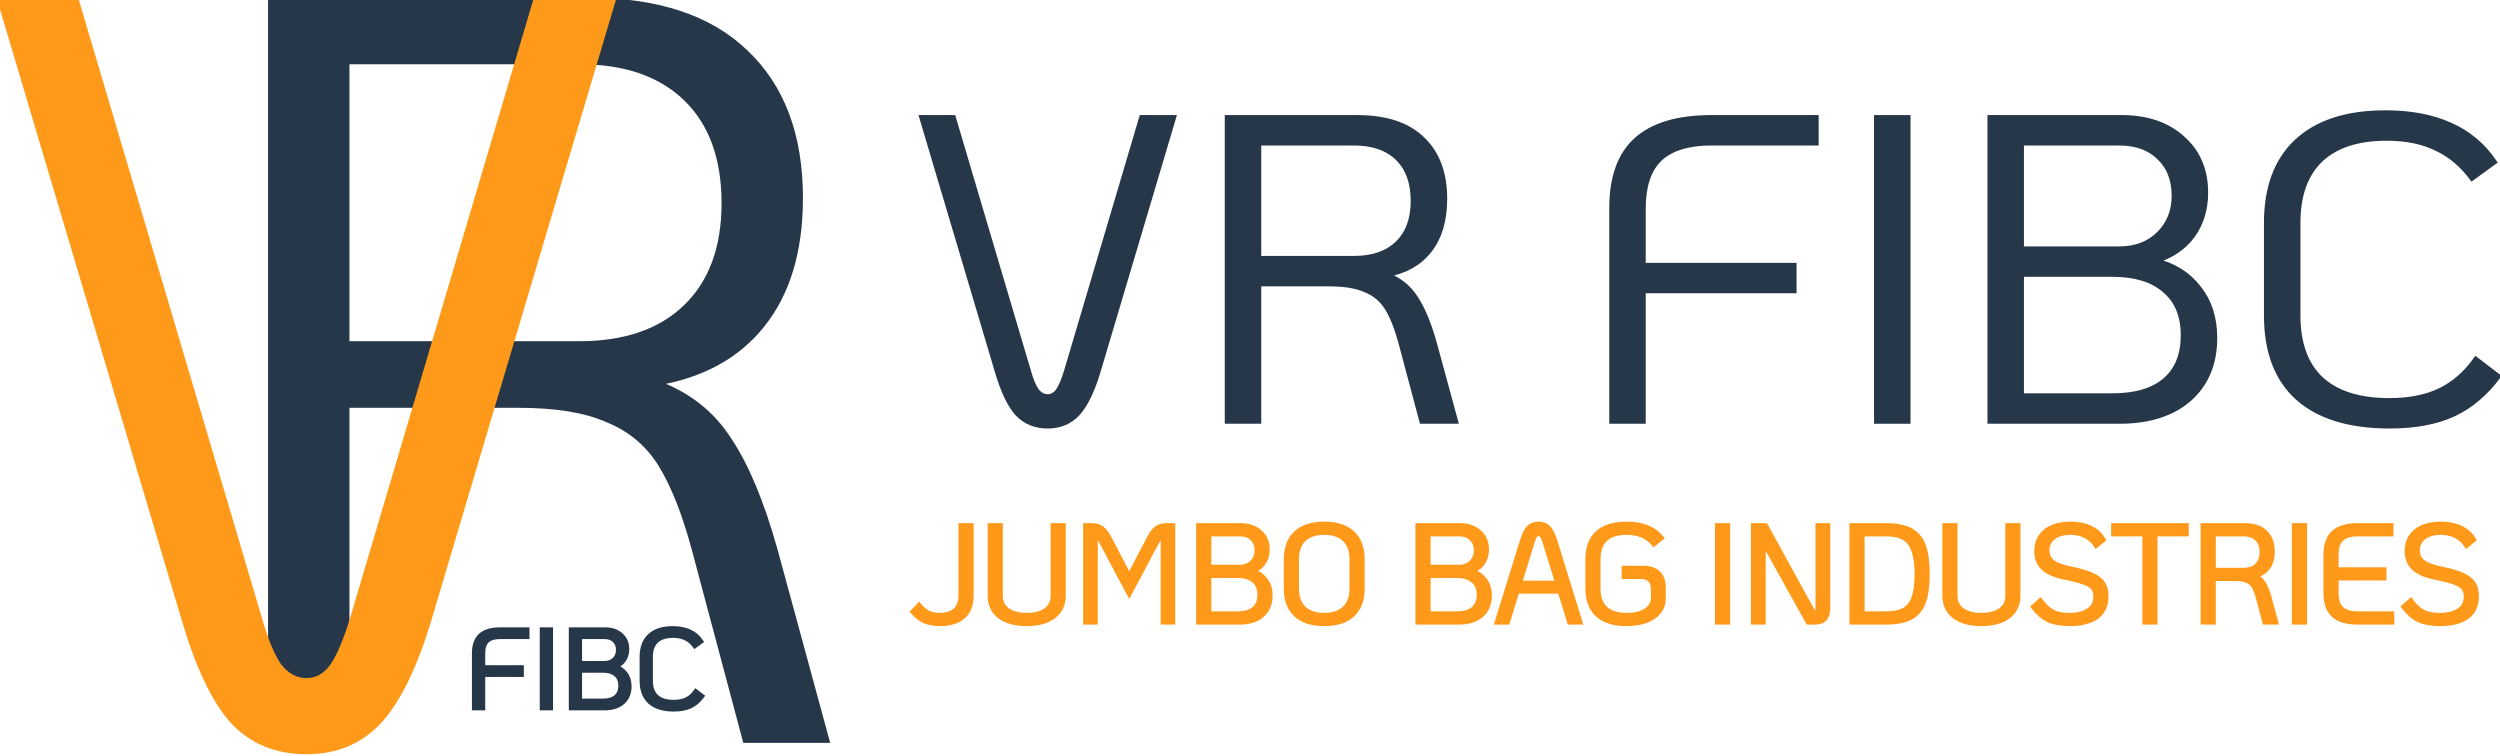
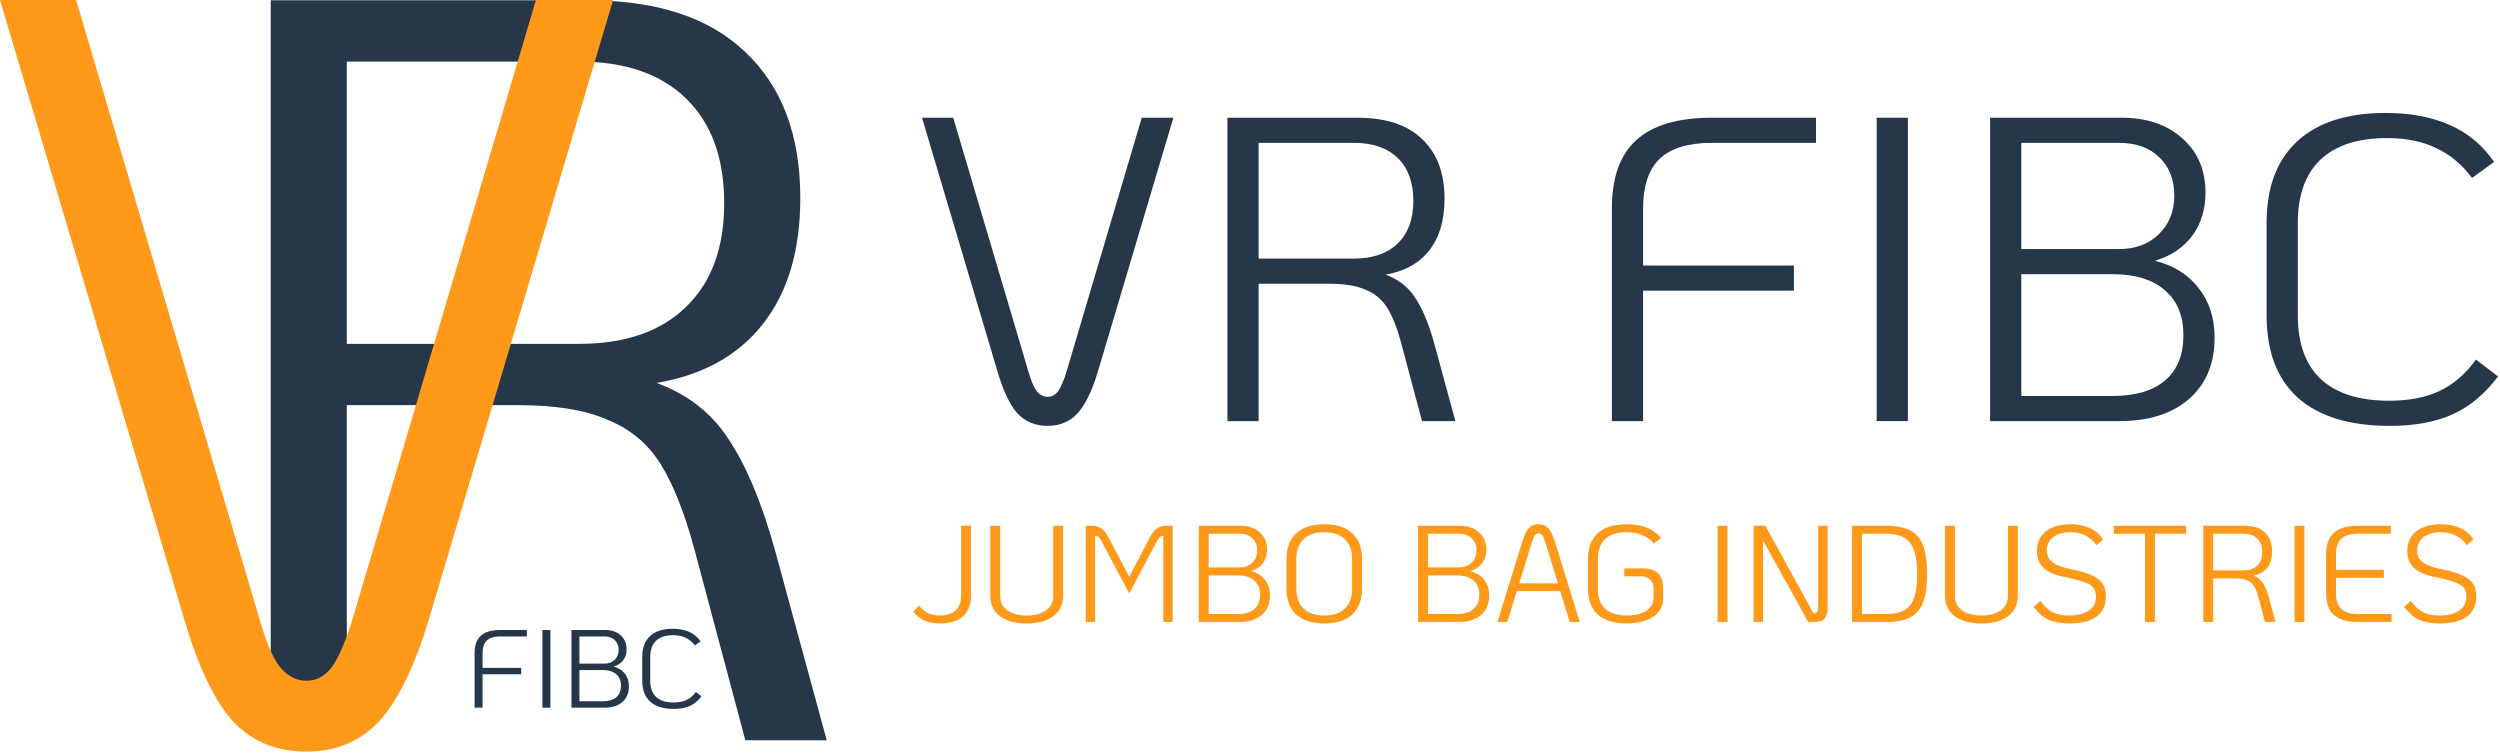
<svg xmlns="http://www.w3.org/2000/svg" width="473" height="143" viewBox="0 0 473 143" fill="none">
-   <path class="st0" d="M198.225 80.575C195.874 80.575 193.961 79.782 192.485 78.197C191.063 76.611 189.806 73.96 188.713 70.243L174.445 22.273H180.349L194.535 70.161C195.027 71.91 195.546 73.167 196.093 73.933C196.694 74.698 197.405 75.081 198.225 75.081C198.99 75.081 199.646 74.725 200.193 74.015C200.739 73.249 201.286 71.965 201.833 70.161L216.019 22.273H222.005L207.737 70.243C206.643 73.905 205.359 76.557 203.883 78.197C202.407 79.782 200.521 80.575 198.225 80.575Z" stroke="#26374A" fill="#26374A" />
-   <path class="st0" d="M275.358 79.673H269.044L265.108 64.913C264.342 62.07 263.468 59.856 262.484 58.271C261.5 56.685 260.133 55.537 258.384 54.827C256.689 54.061 254.366 53.679 251.414 53.679H238.13V79.673H232.226V22.273H256.826C262.183 22.273 266.256 23.612 269.044 26.291C271.886 28.969 273.308 32.741 273.308 37.607C273.308 41.707 272.324 44.987 270.356 47.447C268.442 49.852 265.709 51.355 262.156 51.957C264.561 52.831 266.42 54.28 267.732 56.303C269.098 58.325 270.301 61.195 271.34 64.913L275.358 79.673ZM256.17 48.923C259.723 48.923 262.484 47.966 264.452 46.053C266.42 44.139 267.404 41.461 267.404 38.017C267.404 34.518 266.42 31.812 264.452 29.899C262.484 27.985 259.723 27.029 256.17 27.029H238.13V48.923H256.17Z" stroke="#26374A" fill="#26374A" />
-   <path class="st0" d="M304.969 39.411C304.969 33.616 306.499 29.325 309.561 26.537C312.677 23.694 317.433 22.273 323.829 22.273H343.591V27.029H323.829C319.401 27.029 316.121 28.04 313.989 30.063C311.911 32.085 310.873 35.201 310.873 39.411V50.235H339.409V54.991H310.873V79.673H304.969V39.411Z" stroke="#26374A" fill="#26374A" />
-   <path class="st0" d="M355.066 22.273H360.97V79.673H355.066V22.273Z" stroke="#26374A" fill="#26374A" />
-   <path class="st0" d="M376.526 22.273H401.454C406.21 22.273 410.037 23.585 412.934 26.209C415.832 28.778 417.28 32.195 417.28 36.459C417.28 39.629 416.433 42.363 414.738 44.659C413.044 46.9 410.693 48.458 407.686 49.333C411.24 50.207 414 51.929 415.968 54.499C417.991 57.013 419.002 60.157 419.002 63.929C419.002 68.794 417.39 72.648 414.164 75.491C410.939 78.279 406.566 79.673 401.044 79.673H376.526V22.273ZM400.962 47.119C404.024 47.119 406.511 46.189 408.424 44.331C410.392 42.417 411.376 39.985 411.376 37.033C411.376 33.971 410.42 31.539 408.506 29.735C406.648 27.931 404.133 27.029 400.962 27.029H382.43V47.119H400.962ZM399.65 74.917C404.024 74.917 407.358 73.933 409.654 71.965C411.95 69.997 413.098 67.154 413.098 63.437C413.098 59.719 411.923 56.877 409.572 54.909C407.276 52.886 403.969 51.875 399.65 51.875H382.43V74.917H399.65Z" stroke="#26374A" fill="#26374A" />
-   <path class="st0" d="M452.128 80.575C444.529 80.575 438.735 78.798 434.744 75.245C430.808 71.691 428.84 66.498 428.84 59.665V42.199C428.84 35.475 430.753 30.336 434.58 26.783C438.461 23.175 444.037 21.371 451.308 21.371C456.064 21.371 460.137 22.136 463.526 23.667C466.915 25.143 469.703 27.466 471.89 30.637L467.708 33.671C465.795 31.101 463.526 29.215 460.902 28.013C458.333 26.755 455.217 26.127 451.554 26.127C446.087 26.127 441.905 27.493 439.008 30.227C436.165 32.96 434.744 36.951 434.744 42.199V59.665C434.744 64.967 436.193 68.985 439.09 71.719C442.042 74.452 446.361 75.819 452.046 75.819C455.818 75.819 459.016 75.19 461.64 73.933C464.264 72.675 466.533 70.707 468.446 68.029L472.628 71.227C470.168 74.507 467.325 76.885 464.1 78.361C460.875 79.837 456.884 80.575 452.128 80.575Z" stroke="#26374A" fill="#26374A" />
-   <path class="st0" d="M177.887 117.961C176.76 117.961 175.798 117.797 175.001 117.467C174.221 117.121 173.475 116.549 172.765 115.751L173.883 114.581C174.42 115.24 174.992 115.717 175.599 116.011C176.223 116.306 176.968 116.453 177.835 116.453C179.117 116.453 180.105 116.133 180.799 115.491C181.492 114.833 181.839 113.897 181.839 112.683V99.475H183.711V112.735C183.711 114.417 183.208 115.708 182.203 116.609C181.197 117.511 179.759 117.961 177.887 117.961Z" stroke="#FF991A" fill="#FF991A" />
-   <path class="st0" d="M194.253 117.961C192.104 117.961 190.414 117.502 189.183 116.583C187.97 115.647 187.363 114.365 187.363 112.735V99.475H189.235V112.735C189.235 113.897 189.677 114.807 190.561 115.465C191.445 116.124 192.676 116.453 194.253 116.453C195.83 116.453 197.061 116.124 197.945 115.465C198.829 114.807 199.271 113.897 199.271 112.735V99.475H201.143V112.735C201.143 114.365 200.528 115.647 199.297 116.583C198.084 117.502 196.402 117.961 194.253 117.961Z" stroke="#FF991A" fill="#FF991A" />
-   <path class="st0" d="M205.431 99.475H206.549C207.312 99.475 207.927 99.649 208.395 99.996C208.88 100.325 209.348 100.923 209.799 101.789L213.647 109.147L217.495 101.789C217.946 100.923 218.405 100.325 218.873 99.996C219.358 99.649 219.982 99.475 220.745 99.475H221.863V117.675H220.095V101.347C219.852 101.382 219.636 101.477 219.445 101.633C219.272 101.772 219.09 102.023 218.899 102.387L213.647 112.267L208.395 102.387C208.187 102.006 207.996 101.746 207.823 101.607C207.65 101.451 207.442 101.365 207.199 101.347V117.675H205.431V99.475Z" stroke="#FF991A" fill="#FF991A" />
-   <path class="st0" d="M226.81 99.475H234.714C236.222 99.475 237.435 99.891 238.354 100.723C239.273 101.538 239.732 102.621 239.732 103.973C239.732 104.979 239.463 105.845 238.926 106.573C238.389 107.284 237.643 107.778 236.69 108.055C237.817 108.333 238.692 108.879 239.316 109.693C239.957 110.491 240.278 111.487 240.278 112.683C240.278 114.226 239.767 115.448 238.744 116.349C237.721 117.233 236.335 117.675 234.584 117.675H226.81V99.475ZM234.558 107.353C235.529 107.353 236.317 107.059 236.924 106.469C237.548 105.863 237.86 105.091 237.86 104.155C237.86 103.185 237.557 102.413 236.95 101.841C236.361 101.269 235.563 100.983 234.558 100.983H228.682V107.353H234.558ZM234.142 116.167C235.529 116.167 236.586 115.855 237.314 115.231C238.042 114.607 238.406 113.706 238.406 112.527C238.406 111.349 238.033 110.447 237.288 109.823C236.56 109.182 235.511 108.861 234.142 108.861H228.682V116.167H234.142Z" stroke="#FF991A" fill="#FF991A" />
-   <path class="st0" d="M250.547 117.961C248.242 117.961 246.474 117.398 245.243 116.271C244.013 115.127 243.397 113.481 243.397 111.331V105.819C243.397 103.67 244.013 102.032 245.243 100.905C246.474 99.761 248.242 99.189 250.547 99.189C252.853 99.189 254.621 99.761 255.851 100.905C257.082 102.032 257.697 103.67 257.697 105.819V111.331C257.697 113.481 257.082 115.127 255.851 116.271C254.621 117.398 252.853 117.961 250.547 117.961ZM250.547 116.453C252.246 116.453 253.546 116.011 254.447 115.127C255.366 114.243 255.825 112.978 255.825 111.331V105.819C255.825 104.173 255.366 102.907 254.447 102.023C253.546 101.139 252.246 100.697 250.547 100.697C248.849 100.697 247.54 101.139 246.621 102.023C245.72 102.907 245.269 104.173 245.269 105.819V111.331C245.269 112.978 245.72 114.243 246.621 115.127C247.54 116.011 248.849 116.453 250.547 116.453Z" stroke="#FF991A" fill="#FF991A" />
-   <path class="st0" d="M268.298 99.475H276.202C277.71 99.475 278.924 99.891 279.842 100.723C280.761 101.538 281.22 102.621 281.22 103.973C281.22 104.979 280.952 105.845 280.414 106.573C279.877 107.284 279.132 107.778 278.178 108.055C279.305 108.333 280.18 108.879 280.804 109.693C281.446 110.491 281.766 111.487 281.766 112.683C281.766 114.226 281.255 115.448 280.232 116.349C279.21 117.233 277.823 117.675 276.072 117.675H268.298V99.475ZM276.046 107.353C277.017 107.353 277.806 107.059 278.412 106.469C279.036 105.863 279.348 105.091 279.348 104.155C279.348 103.185 279.045 102.413 278.438 101.841C277.849 101.269 277.052 100.983 276.046 100.983H270.17V107.353H276.046ZM275.63 116.167C277.017 116.167 278.074 115.855 278.802 115.231C279.53 114.607 279.894 113.706 279.894 112.527C279.894 111.349 279.522 110.447 278.776 109.823C278.048 109.182 277 108.861 275.63 108.861H270.17V116.167H275.63Z" stroke="#FF991A" fill="#FF991A" />
-   <path class="st0" d="M295.197 111.825H286.981L285.187 117.675H283.315L288.021 102.465C288.403 101.235 288.81 100.385 289.243 99.918C289.694 99.432 290.309 99.189 291.089 99.189C291.869 99.189 292.485 99.432 292.935 99.918C293.386 100.385 293.802 101.235 294.183 102.465L298.889 117.675H296.991L295.197 111.825ZM294.755 110.369L292.337 102.491C292.147 101.902 291.965 101.495 291.791 101.269C291.618 101.044 291.384 100.931 291.089 100.931C290.812 100.931 290.587 101.044 290.413 101.269C290.24 101.495 290.058 101.902 289.867 102.491L287.449 110.369H294.755Z" stroke="#FF991A" fill="#FF991A" />
-   <path class="st0" d="M307.73 117.961C305.355 117.961 303.544 117.398 302.296 116.271C301.065 115.127 300.45 113.481 300.45 111.331V105.793C300.45 103.627 301.065 101.989 302.296 100.879C303.544 99.753 305.373 99.189 307.782 99.189C310.677 99.189 312.843 100.047 314.282 101.763L312.93 102.855C311.717 101.417 309.992 100.697 307.756 100.697C305.953 100.697 304.593 101.131 303.674 101.997C302.773 102.847 302.322 104.112 302.322 105.793V111.331C302.322 113.03 302.781 114.313 303.7 115.179C304.619 116.029 305.971 116.453 307.756 116.453C309.316 116.453 310.555 116.15 311.474 115.543C312.393 114.937 312.852 114.122 312.852 113.099V111.435C312.852 110.655 312.644 110.066 312.228 109.667C311.812 109.251 311.214 109.043 310.434 109.043H307.314V107.535H310.824C313.389 107.535 314.672 108.775 314.672 111.253V113.203C314.672 114.174 314.386 115.015 313.814 115.725C313.259 116.436 312.453 116.991 311.396 117.389C310.356 117.771 309.134 117.961 307.73 117.961Z" stroke="#FF991A" fill="#FF991A" />
-   <path class="st0" d="M324.97 99.475H326.842V117.675H324.97V99.475Z" stroke="#FF991A" fill="#FF991A" />
-   <path class="st0" d="M345.789 99.475V114.971C345.789 115.89 345.598 116.575 345.217 117.025C344.835 117.459 344.246 117.675 343.449 117.675H342.123L333.569 102.283V117.675H331.775V99.475H334.011L343.111 116.037H343.293C343.553 116.037 343.735 115.942 343.839 115.751C343.943 115.561 343.995 115.223 343.995 114.737V99.475H345.789Z" stroke="#FF991A" fill="#FF991A" />
-   <path class="st0" d="M350.412 99.475H356.886C358.792 99.475 360.3 99.77 361.41 100.359C362.536 100.949 363.351 101.902 363.854 103.219C364.356 104.537 364.608 106.322 364.608 108.575C364.608 110.846 364.356 112.64 363.854 113.957C363.368 115.257 362.562 116.202 361.436 116.791C360.326 117.381 358.81 117.675 356.886 117.675H350.412V99.475ZM356.886 116.167C358.324 116.167 359.468 115.925 360.318 115.439C361.167 114.937 361.782 114.139 362.164 113.047C362.545 111.938 362.736 110.456 362.736 108.601C362.736 106.747 362.536 105.265 362.138 104.155C361.756 103.046 361.141 102.24 360.292 101.737C359.442 101.235 358.307 100.983 356.886 100.983H352.284V116.167H356.886Z" stroke="#FF991A" fill="#FF991A" />
-   <path class="st0" d="M374.882 117.961C372.733 117.961 371.043 117.502 369.812 116.583C368.599 115.647 367.992 114.365 367.992 112.735V99.475H369.864V112.735C369.864 113.897 370.306 114.807 371.19 115.465C372.074 116.124 373.305 116.453 374.882 116.453C376.459 116.453 377.69 116.124 378.574 115.465C379.458 114.807 379.9 113.897 379.9 112.735V99.475H381.772V112.735C381.772 114.365 381.157 115.647 379.926 116.583C378.713 117.502 377.031 117.961 374.882 117.961Z" stroke="#FF991A" fill="#FF991A" />
-   <path class="st0" d="M391.546 117.961C389.951 117.961 388.634 117.727 387.594 117.259C386.571 116.774 385.627 115.959 384.76 114.815L386.034 113.697C386.779 114.703 387.551 115.413 388.348 115.829C389.163 116.245 390.194 116.453 391.442 116.453C393.071 116.453 394.328 116.141 395.212 115.517C396.113 114.893 396.564 114.018 396.564 112.891C396.564 112.181 396.399 111.617 396.07 111.201C395.741 110.785 395.16 110.43 394.328 110.135C393.496 109.823 392.265 109.503 390.636 109.173C388.851 108.827 387.525 108.255 386.658 107.457C385.809 106.66 385.384 105.594 385.384 104.259C385.384 102.682 385.947 101.443 387.074 100.541C388.218 99.64 389.787 99.189 391.78 99.189C393.201 99.189 394.432 99.441 395.472 99.944C396.512 100.429 397.318 101.148 397.89 102.101L396.616 103.141C396.079 102.344 395.394 101.737 394.562 101.321C393.747 100.905 392.803 100.697 391.728 100.697C390.359 100.697 389.267 101.009 388.452 101.633C387.655 102.257 387.256 103.098 387.256 104.155C387.256 105.091 387.611 105.837 388.322 106.391C389.033 106.929 390.203 107.362 391.832 107.691C393.548 108.038 394.874 108.428 395.81 108.861C396.763 109.295 397.439 109.823 397.838 110.447C398.237 111.054 398.436 111.851 398.436 112.839C398.436 114.503 397.847 115.777 396.668 116.661C395.489 117.528 393.782 117.961 391.546 117.961Z" stroke="#FF991A" fill="#FF991A" />
-   <path class="st0" d="M405.836 100.983H399.934V99.475H413.61V100.983H407.708V117.675H405.836V100.983Z" stroke="#FF991A" fill="#FF991A" />
-   <path class="st0" d="M430.535 117.675H428.533L427.285 112.995C427.042 112.094 426.765 111.392 426.453 110.889C426.141 110.387 425.707 110.023 425.153 109.797C424.615 109.555 423.879 109.433 422.943 109.433H418.731V117.675H416.859V99.475H424.659C426.357 99.475 427.649 99.9 428.533 100.749C429.434 101.599 429.885 102.795 429.885 104.337C429.885 105.637 429.573 106.677 428.949 107.457C428.342 108.22 427.475 108.697 426.349 108.887C427.111 109.165 427.701 109.624 428.117 110.265C428.55 110.907 428.932 111.817 429.261 112.995L430.535 117.675ZM424.451 107.925C425.578 107.925 426.453 107.622 427.077 107.015C427.701 106.409 428.013 105.559 428.013 104.467C428.013 103.358 427.701 102.5 427.077 101.893C426.453 101.287 425.578 100.983 424.451 100.983H418.731V107.925H424.451Z" stroke="#FF991A" fill="#FF991A" />
-   <path class="st0" d="M434.124 99.475H435.996V117.675H434.124V99.475Z" stroke="#FF991A" fill="#FF991A" />
-   <path class="st0" d="M446.077 117.675C444.049 117.675 442.541 117.233 441.553 116.349C440.582 115.448 440.097 114.079 440.097 112.241V104.909C440.097 103.072 440.582 101.711 441.553 100.827C442.541 99.926 444.049 99.475 446.077 99.475H452.343V100.983H446.077C444.673 100.983 443.633 101.304 442.957 101.945C442.298 102.587 441.969 103.575 441.969 104.909V107.821H451.017V109.329H441.969V112.241C441.969 113.576 442.298 114.564 442.957 115.205C443.633 115.847 444.673 116.167 446.077 116.167H452.499V117.675H446.077Z" stroke="#FF991A" fill="#FF991A" />
-   <path class="st0" d="M461.624 117.961C460.029 117.961 458.712 117.727 457.672 117.259C456.649 116.774 455.705 115.959 454.838 114.815L456.112 113.697C456.857 114.703 457.629 115.413 458.426 115.829C459.241 116.245 460.272 116.453 461.52 116.453C463.149 116.453 464.406 116.141 465.29 115.517C466.191 114.893 466.642 114.018 466.642 112.891C466.642 112.181 466.477 111.617 466.148 111.201C465.819 110.785 465.238 110.43 464.406 110.135C463.574 109.823 462.343 109.503 460.714 109.173C458.929 108.827 457.603 108.255 456.736 107.457C455.887 106.66 455.462 105.594 455.462 104.259C455.462 102.682 456.025 101.443 457.152 100.541C458.296 99.64 459.865 99.189 461.858 99.189C463.279 99.189 464.51 99.441 465.55 99.944C466.59 100.429 467.396 101.148 467.968 102.101L466.694 103.141C466.157 102.344 465.472 101.737 464.64 101.321C463.825 100.905 462.881 100.697 461.806 100.697C460.437 100.697 459.345 101.009 458.53 101.633C457.733 102.257 457.334 103.098 457.334 104.155C457.334 105.091 457.689 105.837 458.4 106.391C459.111 106.929 460.281 107.362 461.91 107.691C463.626 108.038 464.952 108.428 465.888 108.861C466.841 109.295 467.517 109.823 467.916 110.447C468.315 111.054 468.514 111.851 468.514 112.839C468.514 114.503 467.925 115.777 466.746 116.661C465.567 117.528 463.86 117.961 461.624 117.961Z" stroke="#FF991A" fill="#FF991A" />
-   <path class="st0" d="M156.417 140.055H141.017L131.417 104.055C129.55 97.122 127.417 91.722 125.017 87.855C122.617 83.988 119.283 81.188 115.017 79.455C110.883 77.588 105.217 76.655 98.017 76.655H65.617V140.055H51.217V0.055H111.217C124.283 0.055 134.217 3.322 141.017 9.855C147.95 16.388 151.417 25.588 151.417 37.455C151.417 47.455 149.017 55.455 144.217 61.455C139.55 67.322 132.883 70.988 124.217 72.455C130.083 74.588 134.617 78.122 137.817 83.055C141.15 87.988 144.083 94.988 146.617 104.055L156.417 140.055ZM109.617 65.055C118.283 65.055 125.017 62.722 129.817 58.055C134.617 53.388 137.017 46.855 137.017 38.455C137.017 29.922 134.617 23.322 129.817 18.655C125.017 13.988 118.283 11.655 109.617 11.655H65.617V65.055H109.617Z" stroke="#26374A" fill="#26374A" />
-   <path class="st0" d="M58 142.2C52.267 142.2 47.6 140.267 44 136.4C40.533 132.533 37.467 126.067 34.8 117L0 -7.62939e-06H14.4L49 116.8C50.2 121.067 51.467 124.133 52.8 126C54.267 127.867 56 128.8 58 128.8C59.867 128.8 61.467 127.933 62.8 126.2C64.133 124.333 65.467 121.2 66.8 116.8L101.4 -7.62939e-06H116L81.2 117C78.533 125.933 75.4 132.4 71.8 136.4C68.2 140.267 63.6 142.2 58 142.2Z" stroke="#FF991A" fill="#FF991A" />
-   <path class="st0" d="M89.791 123.584C89.791 122.1 90.183 121.001 90.967 120.287C91.765 119.559 92.983 119.195 94.621 119.195H99.682V120.413H94.621C93.487 120.413 92.647 120.672 92.101 121.19C91.569 121.708 91.303 122.506 91.303 123.584V126.356H98.611V127.574H91.303V133.895H89.791V123.584Z" stroke="#26374A" fill="#26374A" />
-   <path class="st0" d="M102.621 119.195H104.133V133.895H102.621V119.195Z" stroke="#26374A" fill="#26374A" />
-   <path class="st0" d="M108.117 119.195H114.501C115.719 119.195 116.699 119.531 117.441 120.203C118.183 120.861 118.554 121.736 118.554 122.828C118.554 123.64 118.337 124.34 117.903 124.928C117.469 125.502 116.867 125.901 116.097 126.125C117.007 126.349 117.714 126.79 118.218 127.448C118.736 128.092 118.995 128.897 118.995 129.863C118.995 131.109 118.582 132.096 117.756 132.824C116.93 133.538 115.81 133.895 114.396 133.895H108.117V119.195ZM114.375 125.558C115.159 125.558 115.796 125.32 116.286 124.844C116.79 124.354 117.042 123.731 117.042 122.975C117.042 122.191 116.797 121.568 116.307 121.106C115.831 120.644 115.187 120.413 114.375 120.413H109.629V125.558H114.375ZM114.039 132.677C115.159 132.677 116.013 132.425 116.601 131.921C117.189 131.417 117.483 130.689 117.483 129.737C117.483 128.785 117.182 128.057 116.58 127.553C115.992 127.035 115.145 126.776 114.039 126.776H109.629V132.677H114.039Z" stroke="#26374A" fill="#26374A" />
-   <path class="st0" d="M127.478 134.126C125.532 134.126 124.048 133.671 123.026 132.761C122.018 131.851 121.514 130.521 121.514 128.771V124.298C121.514 122.576 122.004 121.26 122.984 120.35C123.978 119.426 125.406 118.964 127.268 118.964C128.486 118.964 129.529 119.16 130.397 119.552C131.265 119.93 131.979 120.525 132.539 121.337L131.468 122.114C130.978 121.456 130.397 120.973 129.725 120.665C129.067 120.343 128.269 120.182 127.331 120.182C125.931 120.182 124.86 120.532 124.118 121.232C123.39 121.932 123.026 122.954 123.026 124.298V128.771C123.026 130.129 123.397 131.158 124.139 131.858C124.895 132.558 126.001 132.908 127.457 132.908C128.423 132.908 129.242 132.747 129.914 132.425C130.586 132.103 131.167 131.599 131.657 130.913L132.728 131.732C132.098 132.572 131.37 133.181 130.544 133.559C129.718 133.937 128.696 134.126 127.478 134.126Z" stroke="#26374A" fill="#26374A" />
+   <path d="M198.225 80.575C195.874 80.575 193.961 79.782 192.485 78.197C191.063 76.611 189.806 73.96 188.713 70.243L174.445 22.273H180.349L194.535 70.161C195.027 71.91 195.546 73.167 196.093 73.933C196.694 74.698 197.405 75.081 198.225 75.081C198.99 75.081 199.646 74.725 200.193 74.015C200.739 73.249 201.286 71.965 201.833 70.161L216.019 22.273H222.005L207.737 70.243C206.643 73.905 205.359 76.557 203.883 78.197C202.407 79.782 200.521 80.575 198.225 80.575Z" fill="#26374A" />
+   <path d="M275.358 79.673H269.044L265.108 64.913C264.342 62.07 263.468 59.856 262.484 58.271C261.5 56.685 260.133 55.537 258.384 54.827C256.689 54.061 254.366 53.679 251.414 53.679H238.13V79.673H232.226V22.273H256.826C262.183 22.273 266.256 23.612 269.044 26.291C271.886 28.969 273.308 32.741 273.308 37.607C273.308 41.707 272.324 44.987 270.356 47.447C268.442 49.852 265.709 51.355 262.156 51.957C264.561 52.831 266.42 54.28 267.732 56.303C269.098 58.325 270.301 61.195 271.34 64.913L275.358 79.673ZM256.17 48.923C259.723 48.923 262.484 47.966 264.452 46.053C266.42 44.139 267.404 41.461 267.404 38.017C267.404 34.518 266.42 31.812 264.452 29.899C262.484 27.985 259.723 27.029 256.17 27.029H238.13V48.923H256.17Z" fill="#26374A" />
+   <path d="M304.969 39.411C304.969 33.616 306.499 29.325 309.561 26.537C312.677 23.694 317.433 22.273 323.829 22.273H343.591V27.029H323.829C319.401 27.029 316.121 28.04 313.989 30.063C311.911 32.085 310.873 35.201 310.873 39.411V50.235H339.409V54.991H310.873V79.673H304.969V39.411Z" fill="#26374A" />
+   <path d="M355.066 22.273H360.97V79.673H355.066V22.273Z" fill="#26374A" />
+   <path d="M376.526 22.273H401.454C406.21 22.273 410.037 23.585 412.934 26.209C415.832 28.778 417.28 32.195 417.28 36.459C417.28 39.629 416.433 42.363 414.738 44.659C413.044 46.9 410.693 48.458 407.686 49.333C411.24 50.207 414 51.929 415.968 54.499C417.991 57.013 419.002 60.157 419.002 63.929C419.002 68.794 417.39 72.648 414.164 75.491C410.939 78.279 406.566 79.673 401.044 79.673H376.526V22.273ZM400.962 47.119C404.024 47.119 406.511 46.189 408.424 44.331C410.392 42.417 411.376 39.985 411.376 37.033C411.376 33.971 410.42 31.539 408.506 29.735C406.648 27.931 404.133 27.029 400.962 27.029H382.43V47.119H400.962ZM399.65 74.917C404.024 74.917 407.358 73.933 409.654 71.965C411.95 69.997 413.098 67.154 413.098 63.437C413.098 59.719 411.923 56.877 409.572 54.909C407.276 52.886 403.969 51.875 399.65 51.875H382.43V74.917H399.65Z" fill="#26374A" />
+   <path d="M452.128 80.575C444.529 80.575 438.735 78.798 434.744 75.245C430.808 71.691 428.84 66.498 428.84 59.665V42.199C428.84 35.475 430.753 30.336 434.58 26.783C438.461 23.175 444.037 21.371 451.308 21.371C456.064 21.371 460.137 22.136 463.526 23.667C466.915 25.143 469.703 27.466 471.89 30.637L467.708 33.671C465.795 31.101 463.526 29.215 460.902 28.013C458.333 26.755 455.217 26.127 451.554 26.127C446.087 26.127 441.905 27.493 439.008 30.227C436.165 32.96 434.744 36.951 434.744 42.199V59.665C434.744 64.967 436.193 68.985 439.09 71.719C442.042 74.452 446.361 75.819 452.046 75.819C455.818 75.819 459.016 75.19 461.64 73.933C464.264 72.675 466.533 70.707 468.446 68.029L472.628 71.227C470.168 74.507 467.325 76.885 464.1 78.361C460.875 79.837 456.884 80.575 452.128 80.575Z" fill="#26374A" />
+   <path d="M177.887 117.961C176.76 117.961 175.798 117.797 175.001 117.467C174.221 117.121 173.475 116.549 172.765 115.751L173.883 114.581C174.42 115.24 174.992 115.717 175.599 116.011C176.223 116.306 176.968 116.453 177.835 116.453C179.117 116.453 180.105 116.133 180.799 115.491C181.492 114.833 181.839 113.897 181.839 112.683V99.475H183.711V112.735C183.711 114.417 183.208 115.708 182.203 116.609C181.197 117.511 179.759 117.961 177.887 117.961Z" fill="#FF991A" />
+   <path d="M194.253 117.961C192.104 117.961 190.414 117.502 189.183 116.583C187.97 115.647 187.363 114.365 187.363 112.735V99.475H189.235V112.735C189.235 113.897 189.677 114.807 190.561 115.465C191.445 116.124 192.676 116.453 194.253 116.453C195.83 116.453 197.061 116.124 197.945 115.465C198.829 114.807 199.271 113.897 199.271 112.735V99.475H201.143V112.735C201.143 114.365 200.528 115.647 199.297 116.583C198.084 117.502 196.402 117.961 194.253 117.961Z" fill="#FF991A" />
+   <path d="M205.431 99.475H206.549C207.312 99.475 207.927 99.649 208.395 99.996C208.88 100.325 209.348 100.923 209.799 101.789L213.647 109.147L217.495 101.789C217.946 100.923 218.405 100.325 218.873 99.996C219.358 99.649 219.982 99.475 220.745 99.475H221.863V117.675H220.095V101.347C219.852 101.382 219.636 101.477 219.445 101.633C219.272 101.772 219.09 102.023 218.899 102.387L213.647 112.267L208.395 102.387C208.187 102.006 207.996 101.746 207.823 101.607C207.65 101.451 207.442 101.365 207.199 101.347V117.675H205.431V99.475Z" fill="#FF991A" />
+   <path d="M226.81 99.475H234.714C236.222 99.475 237.435 99.891 238.354 100.723C239.273 101.538 239.732 102.621 239.732 103.973C239.732 104.979 239.463 105.845 238.926 106.573C238.389 107.284 237.643 107.778 236.69 108.055C237.817 108.333 238.692 108.879 239.316 109.693C239.957 110.491 240.278 111.487 240.278 112.683C240.278 114.226 239.767 115.448 238.744 116.349C237.721 117.233 236.335 117.675 234.584 117.675H226.81V99.475ZM234.558 107.353C235.529 107.353 236.317 107.059 236.924 106.469C237.548 105.863 237.86 105.091 237.86 104.155C237.86 103.185 237.557 102.413 236.95 101.841C236.361 101.269 235.563 100.983 234.558 100.983H228.682V107.353H234.558ZM234.142 116.167C235.529 116.167 236.586 115.855 237.314 115.231C238.042 114.607 238.406 113.706 238.406 112.527C238.406 111.349 238.033 110.447 237.288 109.823C236.56 109.182 235.511 108.861 234.142 108.861H228.682V116.167H234.142Z" fill="#FF991A" />
+   <path d="M250.547 117.961C248.242 117.961 246.474 117.398 245.243 116.271C244.013 115.127 243.397 113.481 243.397 111.331V105.819C243.397 103.67 244.013 102.032 245.243 100.905C246.474 99.761 248.242 99.189 250.547 99.189C252.853 99.189 254.621 99.761 255.851 100.905C257.082 102.032 257.697 103.67 257.697 105.819V111.331C257.697 113.481 257.082 115.127 255.851 116.271C254.621 117.398 252.853 117.961 250.547 117.961ZM250.547 116.453C252.246 116.453 253.546 116.011 254.447 115.127C255.366 114.243 255.825 112.978 255.825 111.331V105.819C255.825 104.173 255.366 102.907 254.447 102.023C253.546 101.139 252.246 100.697 250.547 100.697C248.849 100.697 247.54 101.139 246.621 102.023C245.72 102.907 245.269 104.173 245.269 105.819V111.331C245.269 112.978 245.72 114.243 246.621 115.127C247.54 116.011 248.849 116.453 250.547 116.453Z" fill="#FF991A" />
+   <path d="M268.298 99.475H276.202C277.71 99.475 278.924 99.891 279.842 100.723C280.761 101.538 281.22 102.621 281.22 103.973C281.22 104.979 280.952 105.845 280.414 106.573C279.877 107.284 279.132 107.778 278.178 108.055C279.305 108.333 280.18 108.879 280.804 109.693C281.446 110.491 281.766 111.487 281.766 112.683C281.766 114.226 281.255 115.448 280.232 116.349C279.21 117.233 277.823 117.675 276.072 117.675H268.298V99.475ZM276.046 107.353C277.017 107.353 277.806 107.059 278.412 106.469C279.036 105.863 279.348 105.091 279.348 104.155C279.348 103.185 279.045 102.413 278.438 101.841C277.849 101.269 277.052 100.983 276.046 100.983H270.17V107.353H276.046ZM275.63 116.167C277.017 116.167 278.074 115.855 278.802 115.231C279.53 114.607 279.894 113.706 279.894 112.527C279.894 111.349 279.522 110.447 278.776 109.823C278.048 109.182 277 108.861 275.63 108.861H270.17V116.167H275.63Z" fill="#FF991A" />
+   <path d="M295.197 111.825H286.981L285.187 117.675H283.315L288.021 102.465C288.403 101.235 288.81 100.385 289.243 99.918C289.694 99.432 290.309 99.189 291.089 99.189C291.869 99.189 292.485 99.432 292.935 99.918C293.386 100.385 293.802 101.235 294.183 102.465L298.889 117.675H296.991L295.197 111.825ZM294.755 110.369L292.337 102.491C292.147 101.902 291.965 101.495 291.791 101.269C291.618 101.044 291.384 100.931 291.089 100.931C290.812 100.931 290.587 101.044 290.413 101.269C290.24 101.495 290.058 101.902 289.867 102.491L287.449 110.369H294.755Z" fill="#FF991A" />
+   <path d="M307.73 117.961C305.355 117.961 303.544 117.398 302.296 116.271C301.065 115.127 300.45 113.481 300.45 111.331V105.793C300.45 103.627 301.065 101.989 302.296 100.879C303.544 99.753 305.373 99.189 307.782 99.189C310.677 99.189 312.843 100.047 314.282 101.763L312.93 102.855C311.717 101.417 309.992 100.697 307.756 100.697C305.953 100.697 304.593 101.131 303.674 101.997C302.773 102.847 302.322 104.112 302.322 105.793V111.331C302.322 113.03 302.781 114.313 303.7 115.179C304.619 116.029 305.971 116.453 307.756 116.453C309.316 116.453 310.555 116.15 311.474 115.543C312.393 114.937 312.852 114.122 312.852 113.099V111.435C312.852 110.655 312.644 110.066 312.228 109.667C311.812 109.251 311.214 109.043 310.434 109.043H307.314V107.535H310.824C313.389 107.535 314.672 108.775 314.672 111.253V113.203C314.672 114.174 314.386 115.015 313.814 115.725C313.259 116.436 312.453 116.991 311.396 117.389C310.356 117.771 309.134 117.961 307.73 117.961Z" fill="#FF991A" />
+   <path d="M324.97 99.475H326.842V117.675H324.97V99.475Z" fill="#FF991A" />
+   <path d="M345.789 99.475V114.971C345.789 115.89 345.598 116.575 345.217 117.025C344.835 117.459 344.246 117.675 343.449 117.675H342.123L333.569 102.283V117.675H331.775V99.475H334.011L343.111 116.037H343.293C343.553 116.037 343.735 115.942 343.839 115.751C343.943 115.561 343.995 115.223 343.995 114.737V99.475H345.789Z" fill="#FF991A" />
+   <path d="M350.412 99.475H356.886C358.792 99.475 360.3 99.77 361.41 100.359C362.536 100.949 363.351 101.902 363.854 103.219C364.356 104.537 364.608 106.322 364.608 108.575C364.608 110.846 364.356 112.64 363.854 113.957C363.368 115.257 362.562 116.202 361.436 116.791C360.326 117.381 358.81 117.675 356.886 117.675H350.412V99.475ZM356.886 116.167C358.324 116.167 359.468 115.925 360.318 115.439C361.167 114.937 361.782 114.139 362.164 113.047C362.545 111.938 362.736 110.456 362.736 108.601C362.736 106.747 362.536 105.265 362.138 104.155C361.756 103.046 361.141 102.24 360.292 101.737C359.442 101.235 358.307 100.983 356.886 100.983H352.284V116.167H356.886Z" fill="#FF991A" />
+   <path d="M374.882 117.961C372.733 117.961 371.043 117.502 369.812 116.583C368.599 115.647 367.992 114.365 367.992 112.735V99.475H369.864V112.735C369.864 113.897 370.306 114.807 371.19 115.465C372.074 116.124 373.305 116.453 374.882 116.453C376.459 116.453 377.69 116.124 378.574 115.465C379.458 114.807 379.9 113.897 379.9 112.735V99.475H381.772V112.735C381.772 114.365 381.157 115.647 379.926 116.583C378.713 117.502 377.031 117.961 374.882 117.961Z" fill="#FF991A" />
+   <path d="M391.546 117.961C389.951 117.961 388.634 117.727 387.594 117.259C386.571 116.774 385.627 115.959 384.76 114.815L386.034 113.697C386.779 114.703 387.551 115.413 388.348 115.829C389.163 116.245 390.194 116.453 391.442 116.453C393.071 116.453 394.328 116.141 395.212 115.517C396.113 114.893 396.564 114.018 396.564 112.891C396.564 112.181 396.399 111.617 396.07 111.201C395.741 110.785 395.16 110.43 394.328 110.135C393.496 109.823 392.265 109.503 390.636 109.173C388.851 108.827 387.525 108.255 386.658 107.457C385.809 106.66 385.384 105.594 385.384 104.259C385.384 102.682 385.947 101.443 387.074 100.541C388.218 99.64 389.787 99.189 391.78 99.189C393.201 99.189 394.432 99.441 395.472 99.944C396.512 100.429 397.318 101.148 397.89 102.101L396.616 103.141C396.079 102.344 395.394 101.737 394.562 101.321C393.747 100.905 392.803 100.697 391.728 100.697C390.359 100.697 389.267 101.009 388.452 101.633C387.655 102.257 387.256 103.098 387.256 104.155C387.256 105.091 387.611 105.837 388.322 106.391C389.033 106.929 390.203 107.362 391.832 107.691C393.548 108.038 394.874 108.428 395.81 108.861C396.763 109.295 397.439 109.823 397.838 110.447C398.237 111.054 398.436 111.851 398.436 112.839C398.436 114.503 397.847 115.777 396.668 116.661C395.489 117.528 393.782 117.961 391.546 117.961Z" fill="#FF991A" />
+   <path d="M405.836 100.983H399.934V99.475H413.61V100.983H407.708V117.675H405.836V100.983Z" fill="#FF991A" />
+   <path d="M430.535 117.675H428.533L427.285 112.995C427.042 112.094 426.765 111.392 426.453 110.889C426.141 110.387 425.707 110.023 425.153 109.797C424.615 109.555 423.879 109.433 422.943 109.433H418.731V117.675H416.859V99.475H424.659C426.357 99.475 427.649 99.9 428.533 100.749C429.434 101.599 429.885 102.795 429.885 104.337C429.885 105.637 429.573 106.677 428.949 107.457C428.342 108.22 427.475 108.697 426.349 108.887C427.111 109.165 427.701 109.624 428.117 110.265C428.55 110.907 428.932 111.817 429.261 112.995L430.535 117.675ZM424.451 107.925C425.578 107.925 426.453 107.622 427.077 107.015C427.701 106.409 428.013 105.559 428.013 104.467C428.013 103.358 427.701 102.5 427.077 101.893C426.453 101.287 425.578 100.983 424.451 100.983H418.731V107.925H424.451Z" fill="#FF991A" />
+   <path d="M434.124 99.475H435.996V117.675H434.124V99.475Z" fill="#FF991A" />
+   <path d="M446.077 117.675C444.049 117.675 442.541 117.233 441.553 116.349C440.582 115.448 440.097 114.079 440.097 112.241V104.909C440.097 103.072 440.582 101.711 441.553 100.827C442.541 99.926 444.049 99.475 446.077 99.475H452.343V100.983H446.077C444.673 100.983 443.633 101.304 442.957 101.945C442.298 102.587 441.969 103.575 441.969 104.909V107.821H451.017V109.329H441.969V112.241C441.969 113.576 442.298 114.564 442.957 115.205C443.633 115.847 444.673 116.167 446.077 116.167H452.499V117.675H446.077Z" fill="#FF991A" />
+   <path d="M461.624 117.961C460.029 117.961 458.712 117.727 457.672 117.259C456.649 116.774 455.705 115.959 454.838 114.815L456.112 113.697C456.857 114.703 457.629 115.413 458.426 115.829C459.241 116.245 460.272 116.453 461.52 116.453C463.149 116.453 464.406 116.141 465.29 115.517C466.191 114.893 466.642 114.018 466.642 112.891C466.642 112.181 466.477 111.617 466.148 111.201C465.819 110.785 465.238 110.43 464.406 110.135C463.574 109.823 462.343 109.503 460.714 109.173C458.929 108.827 457.603 108.255 456.736 107.457C455.887 106.66 455.462 105.594 455.462 104.259C455.462 102.682 456.025 101.443 457.152 100.541C458.296 99.64 459.865 99.189 461.858 99.189C463.279 99.189 464.51 99.441 465.55 99.944C466.59 100.429 467.396 101.148 467.968 102.101L466.694 103.141C466.157 102.344 465.472 101.737 464.64 101.321C463.825 100.905 462.881 100.697 461.806 100.697C460.437 100.697 459.345 101.009 458.53 101.633C457.733 102.257 457.334 103.098 457.334 104.155C457.334 105.091 457.689 105.837 458.4 106.391C459.111 106.929 460.281 107.362 461.91 107.691C463.626 108.038 464.952 108.428 465.888 108.861C466.841 109.295 467.517 109.823 467.916 110.447C468.315 111.054 468.514 111.851 468.514 112.839C468.514 114.503 467.925 115.777 466.746 116.661C465.567 117.528 463.86 117.961 461.624 117.961Z" fill="#FF991A" />
+   <path d="M156.417 140.055H141.017L131.417 104.055C129.55 97.122 127.417 91.722 125.017 87.855C122.617 83.988 119.283 81.188 115.017 79.455C110.883 77.588 105.217 76.655 98.017 76.655H65.617V140.055H51.217V0.055H111.217C124.283 0.055 134.217 3.322 141.017 9.855C147.95 16.388 151.417 25.588 151.417 37.455C151.417 47.455 149.017 55.455 144.217 61.455C139.55 67.322 132.883 70.988 124.217 72.455C130.083 74.588 134.617 78.122 137.817 83.055C141.15 87.988 144.083 94.988 146.617 104.055L156.417 140.055ZM109.617 65.055C118.283 65.055 125.017 62.722 129.817 58.055C134.617 53.388 137.017 46.855 137.017 38.455C137.017 29.922 134.617 23.322 129.817 18.655C125.017 13.988 118.283 11.655 109.617 11.655H65.617V65.055H109.617Z" fill="#26374A" />
+   <path d="M58 142.2C52.267 142.2 47.6 140.267 44 136.4C40.533 132.533 37.467 126.067 34.8 117L0 0H14.4L49 116.8C50.2 121.067 51.467 124.133 52.8 126C54.267 127.867 56 128.8 58 128.8C59.867 128.8 61.467 127.933 62.8 126.2C64.133 124.333 65.467 121.2 66.8 116.8L101.4 0H116L81.2 117C78.533 125.933 75.4 132.4 71.8 136.4C68.2 140.267 63.6 142.2 58 142.2Z" fill="#FF991A" />
+   <path d="M89.791 123.584C89.791 122.1 90.183 121.001 90.967 120.287C91.765 119.559 92.983 119.195 94.621 119.195H99.682V120.413H94.621C93.487 120.413 92.647 120.672 92.101 121.19C91.569 121.708 91.303 122.506 91.303 123.584V126.356H98.611V127.574H91.303V133.895H89.791V123.584Z" fill="#26374A" />
+   <path d="M102.621 119.195H104.133V133.895H102.621V119.195Z" fill="#26374A" />
+   <path d="M108.117 119.195H114.501C115.719 119.195 116.699 119.531 117.441 120.203C118.183 120.861 118.554 121.736 118.554 122.828C118.554 123.64 118.337 124.34 117.903 124.928C117.469 125.502 116.867 125.901 116.097 126.125C117.007 126.349 117.714 126.79 118.218 127.448C118.736 128.092 118.995 128.897 118.995 129.863C118.995 131.109 118.582 132.096 117.756 132.824C116.93 133.538 115.81 133.895 114.396 133.895H108.117V119.195ZM114.375 125.558C115.159 125.558 115.796 125.32 116.286 124.844C116.79 124.354 117.042 123.731 117.042 122.975C117.042 122.191 116.797 121.568 116.307 121.106C115.831 120.644 115.187 120.413 114.375 120.413H109.629V125.558H114.375ZM114.039 132.677C115.159 132.677 116.013 132.425 116.601 131.921C117.189 131.417 117.483 130.689 117.483 129.737C117.483 128.785 117.182 128.057 116.58 127.553C115.992 127.035 115.145 126.776 114.039 126.776H109.629V132.677H114.039Z" fill="#26374A" />
+   <path d="M127.478 134.126C125.532 134.126 124.048 133.671 123.026 132.761C122.018 131.851 121.514 130.521 121.514 128.771V124.298C121.514 122.576 122.004 121.26 122.984 120.35C123.978 119.426 125.406 118.964 127.268 118.964C128.486 118.964 129.529 119.16 130.397 119.552C131.265 119.93 131.979 120.525 132.539 121.337L131.468 122.114C130.978 121.456 130.397 120.973 129.725 120.665C129.067 120.343 128.269 120.182 127.331 120.182C125.931 120.182 124.86 120.532 124.118 121.232C123.39 121.932 123.026 122.954 123.026 124.298V128.771C123.026 130.129 123.397 131.158 124.139 131.858C124.895 132.558 126.001 132.908 127.457 132.908C128.423 132.908 129.242 132.747 129.914 132.425C130.586 132.103 131.167 131.599 131.657 130.913L132.728 131.732C132.098 132.572 131.37 133.181 130.544 133.559C129.718 133.937 128.696 134.126 127.478 134.126Z" fill="#26374A" />
</svg>
